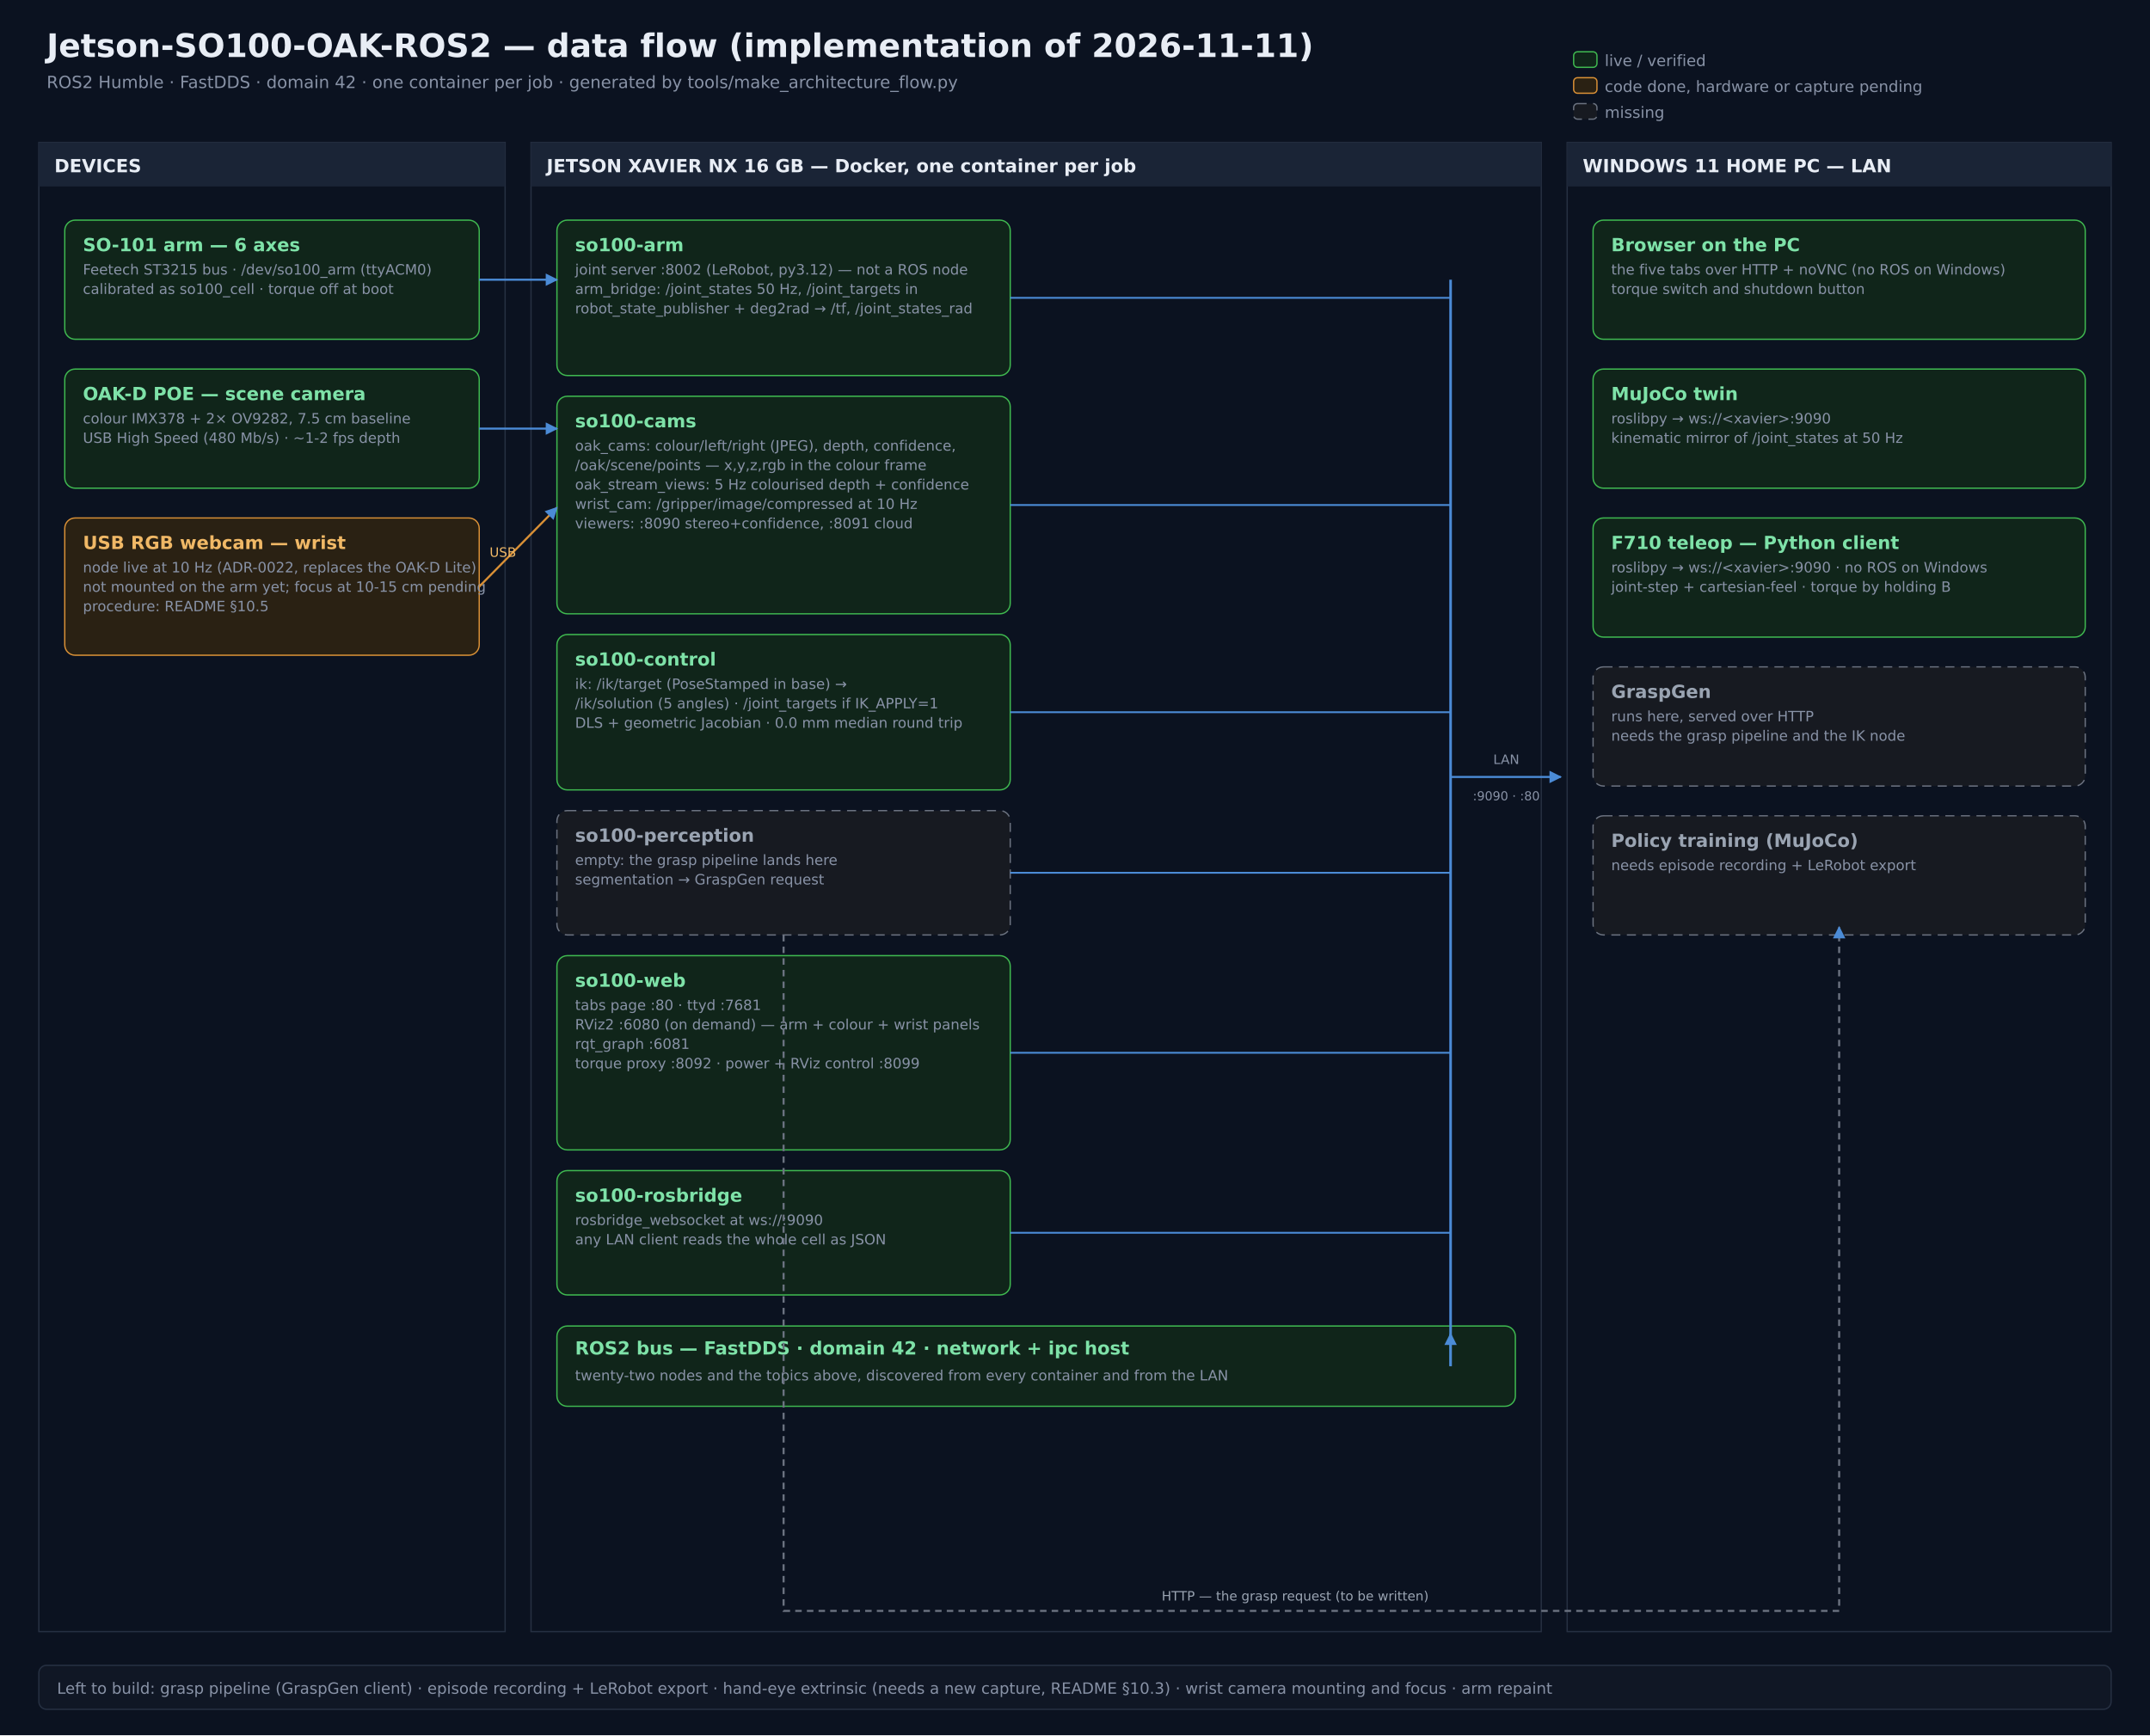
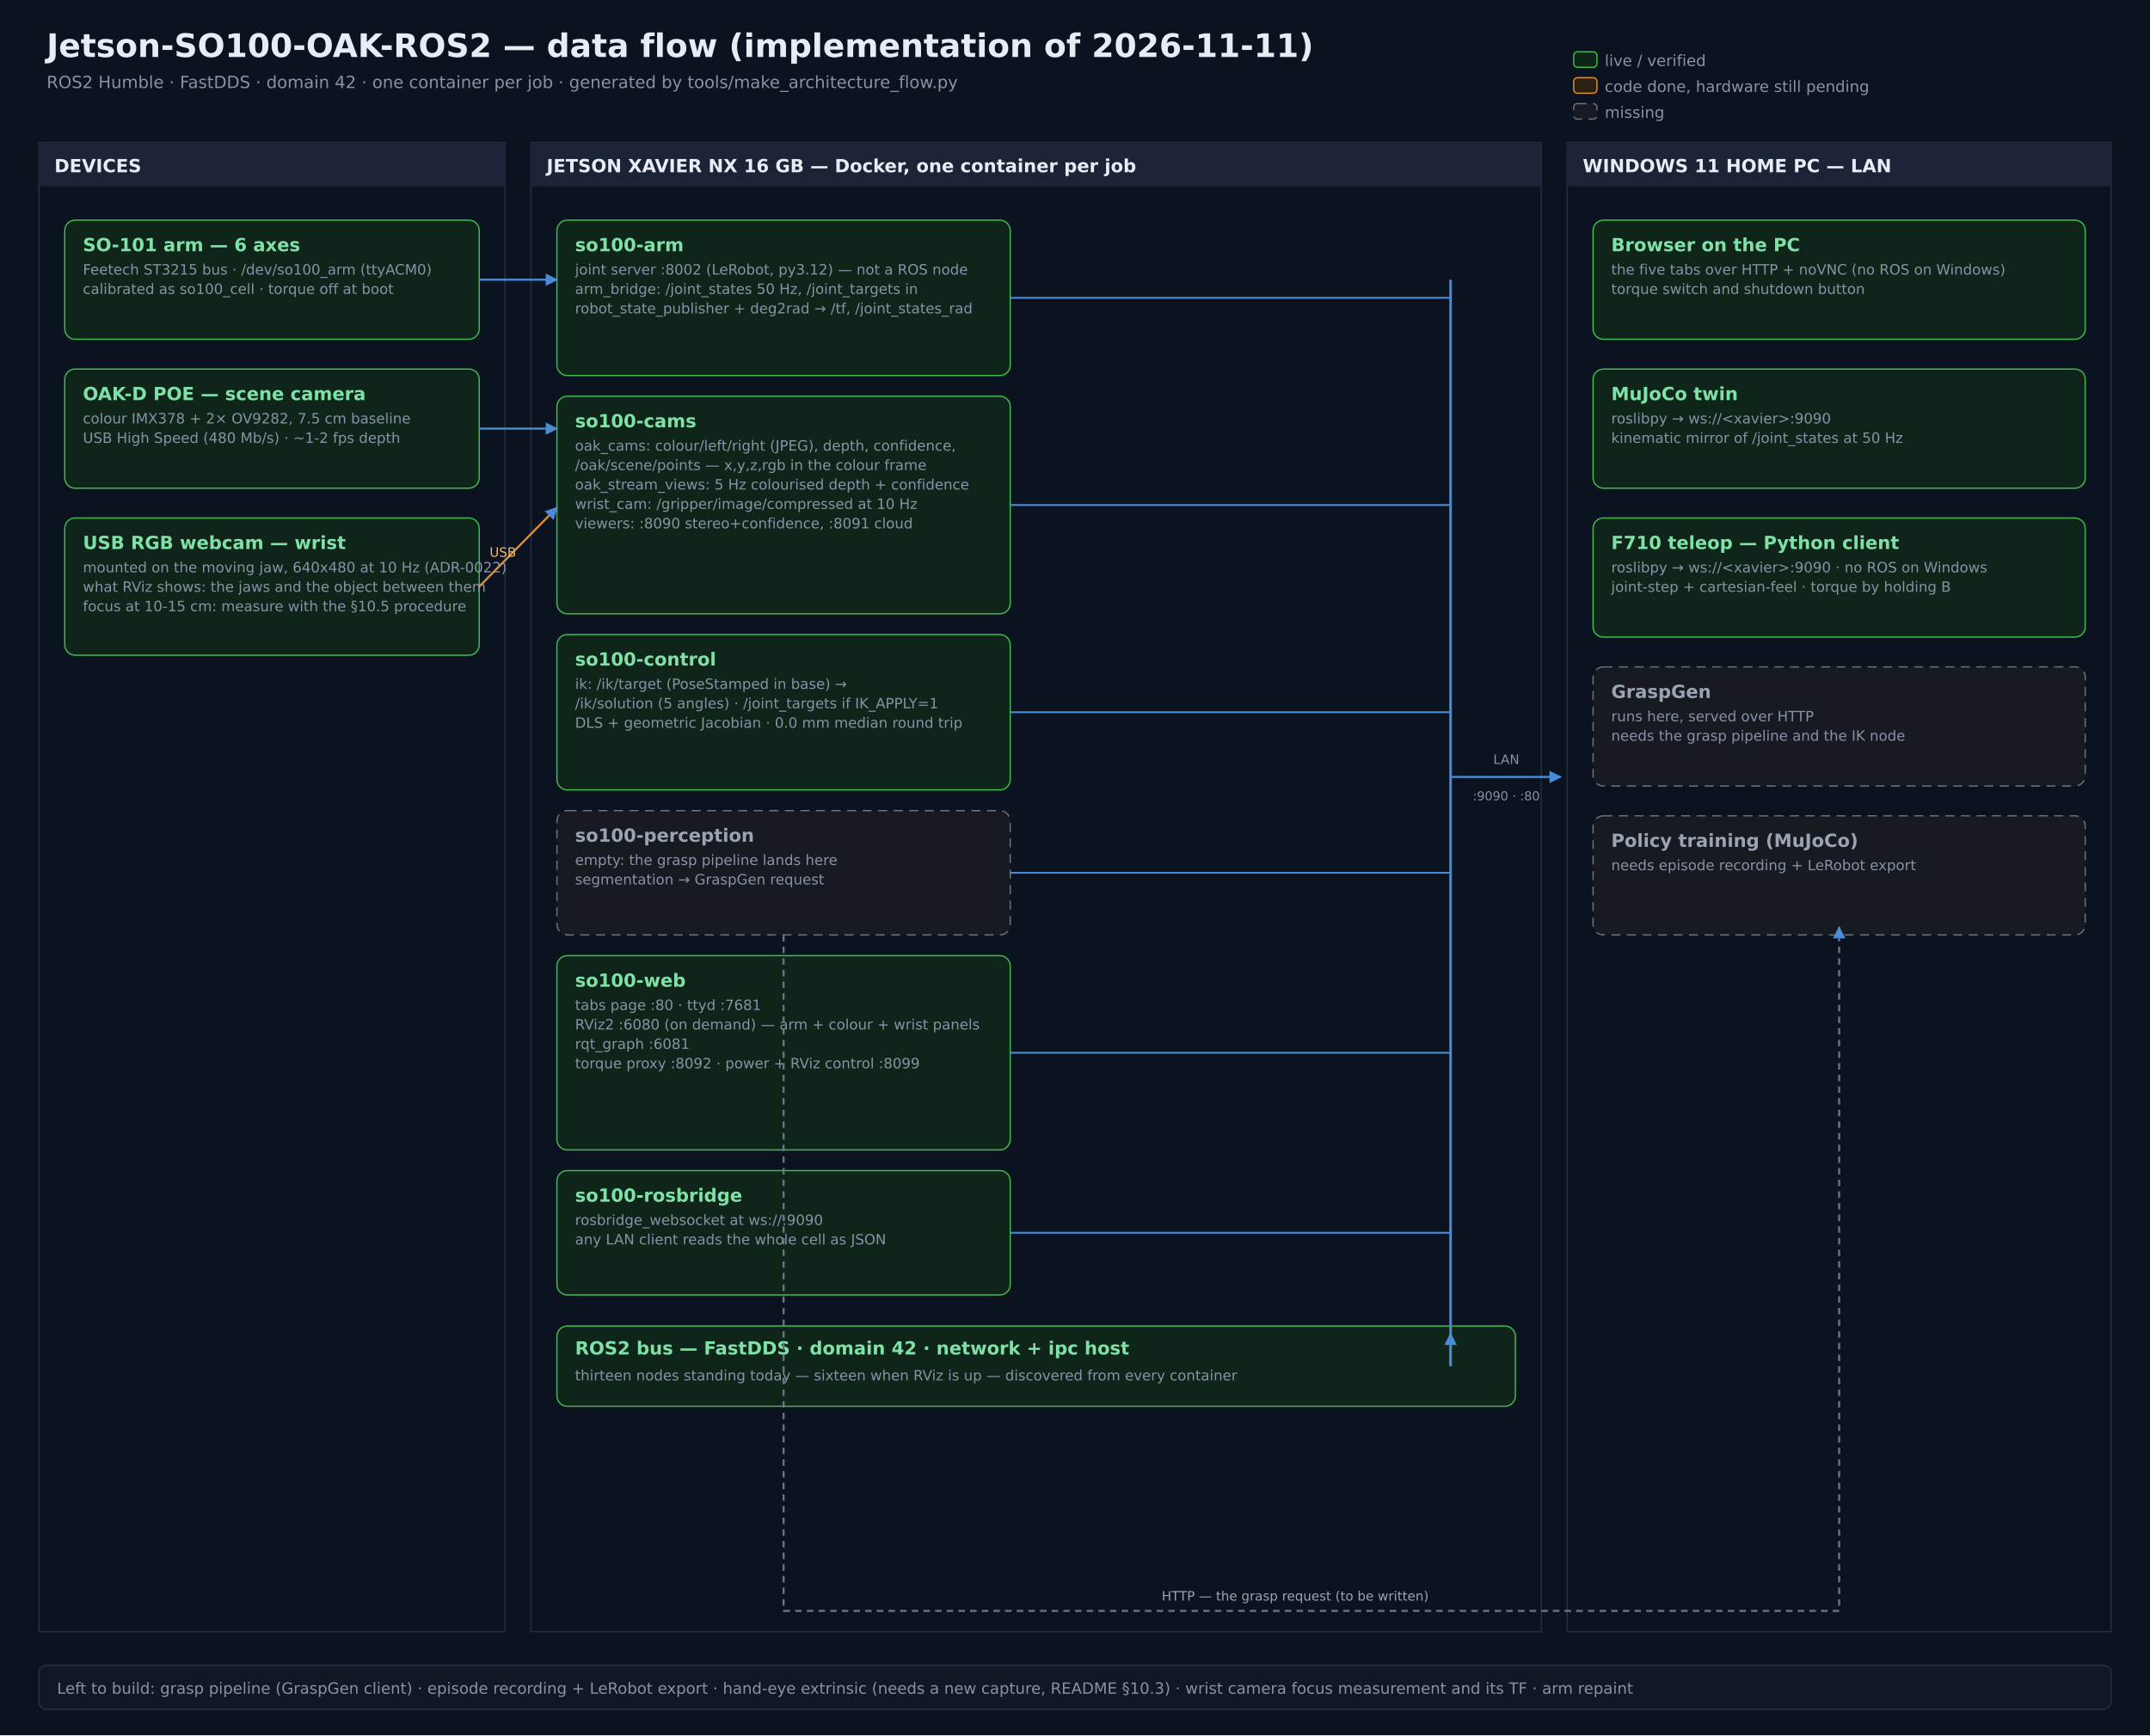
<svg xmlns="http://www.w3.org/2000/svg" viewBox="0 0 1660 1340" font-family="DejaVu Sans, sans-serif">
  <defs>
    <marker id="arw" viewBox="0 0 10 10" refX="9" refY="5" markerWidth="6" markerHeight="6" orient="auto-start-reverse">
      <path d="M 0 0 L 10 5 L 0 10 z" fill="#4b8bd6" />
    </marker>
  </defs>
  <rect width="1660" height="1340" fill="#0b1220" />
  <text x="36" y="44" fill="#e8edf5" font-size="25" font-weight="bold">Jetson-SO100-OAK-ROS2 — data flow (implementation of 2026-11-11)</text>
  <text x="36" y="68" fill="#8892a6" font-size="13">ROS2 Humble · FastDDS · domain 42 · one container per job · generated by tools/make_architecture_flow.py</text>
  <rect x="1215" y="40" width="18" height="12" rx="3" fill="#10251a" stroke="#3fb950" />
  <text x="1239" y="51" fill="#8892a6" font-size="12">live / verified</text>
  <rect x="1215" y="60" width="18" height="12" rx="3" fill="#2a2113" stroke="#d99036" />
-   <text x="1239" y="71" fill="#8892a6" font-size="12">code done, hardware or capture pending</text>
+   <text x="1239" y="71" fill="#8892a6" font-size="12">code done, hardware still pending</text>
  <rect x="1215" y="80" width="18" height="12" rx="3" fill="#171a21" stroke="#6b7280" stroke-dasharray="7 5" />
  <text x="1239" y="91" fill="#8892a6" font-size="12">missing</text>
  <rect x="30" y="110" width="360" height="1150" fill="none" stroke="#263042" />
  <rect x="30" y="110" width="360" height="34" fill="#1a2436" />
  <text x="42" y="133" fill="#e8edf5" font-size="14" font-weight="bold">DEVICES</text>
  <rect x="410" y="110" width="780" height="1150" fill="none" stroke="#263042" />
  <rect x="410" y="110" width="780" height="34" fill="#1a2436" />
  <text x="422" y="133" fill="#e8edf5" font-size="14" font-weight="bold">JETSON XAVIER NX 16 GB — Docker, one container per job</text>
  <rect x="1210" y="110" width="420" height="1150" fill="none" stroke="#263042" />
  <rect x="1210" y="110" width="420" height="34" fill="#1a2436" />
  <text x="1222" y="133" fill="#e8edf5" font-size="14" font-weight="bold">WINDOWS 11 HOME PC — LAN</text>
  <rect x="50" y="170" width="320" height="92" rx="8" fill="#10251a" stroke="#3fb950" />
  <text x="64" y="194" fill="#7ee2a8" font-size="14" font-weight="bold">SO-101 arm — 6 axes</text>
  <text x="64" y="212" fill="#8892a6" font-size="11">Feetech ST3215 bus · /dev/so100_arm (ttyACM0)</text>
  <text x="64" y="227" fill="#8892a6" font-size="11">calibrated as so100_cell · torque off at boot</text>
  <rect x="50" y="285" width="320" height="92" rx="8" fill="#10251a" stroke="#3fb950" />
  <text x="64" y="309" fill="#7ee2a8" font-size="14" font-weight="bold">OAK-D POE — scene camera</text>
  <text x="64" y="327" fill="#8892a6" font-size="11">colour IMX378 + 2× OV9282, 7.5 cm baseline</text>
  <text x="64" y="342" fill="#8892a6" font-size="11">USB High Speed (480 Mb/s) · ~1-2 fps depth</text>
-   <rect x="50" y="400" width="320" height="106" rx="8" fill="#2a2113" stroke="#d99036" />
-   <text x="64" y="424" fill="#f0b866" font-size="14" font-weight="bold">USB RGB webcam — wrist</text>
-   <text x="64" y="442" fill="#8892a6" font-size="11">node live at 10 Hz (ADR-0022, replaces the OAK-D Lite)</text>
-   <text x="64" y="457" fill="#8892a6" font-size="11">not mounted on the arm yet; focus at 10-15 cm pending</text>
-   <text x="64" y="472" fill="#8892a6" font-size="11">procedure: README §10.5</text>
+   <rect x="50" y="400" width="320" height="106" rx="8" fill="#10251a" stroke="#3fb950" />
+   <text x="64" y="424" fill="#7ee2a8" font-size="14" font-weight="bold">USB RGB webcam — wrist</text>
+   <text x="64" y="442" fill="#8892a6" font-size="11">mounted on the moving jaw, 640x480 at 10 Hz (ADR-0022)</text>
+   <text x="64" y="457" fill="#8892a6" font-size="11">what RViz shows: the jaws and the object between them</text>
+   <text x="64" y="472" fill="#8892a6" font-size="11">focus at 10-15 cm: measure with the §10.5 procedure</text>
  <rect x="430" y="170" width="350" height="120" rx="8" fill="#10251a" stroke="#3fb950" />
  <text x="444" y="194" fill="#7ee2a8" font-size="14" font-weight="bold">so100-arm</text>
  <text x="444" y="212" fill="#8892a6" font-size="11">joint server :8002 (LeRobot, py3.12) — not a ROS node</text>
  <text x="444" y="227" fill="#8892a6" font-size="11">arm_bridge: /joint_states 50 Hz, /joint_targets in</text>
  <text x="444" y="242" fill="#8892a6" font-size="11">robot_state_publisher + deg2rad → /tf, /joint_states_rad</text>
  <rect x="430" y="306" width="350" height="168" rx="8" fill="#10251a" stroke="#3fb950" />
  <text x="444" y="330" fill="#7ee2a8" font-size="14" font-weight="bold">so100-cams</text>
  <text x="444" y="348" fill="#8892a6" font-size="11">oak_cams: colour/left/right (JPEG), depth, confidence,</text>
  <text x="444" y="363" fill="#8892a6" font-size="11">/oak/scene/points — x,y,z,rgb in the colour frame</text>
  <text x="444" y="378" fill="#8892a6" font-size="11">oak_stream_views: 5 Hz colourised depth + confidence</text>
  <text x="444" y="393" fill="#8892a6" font-size="11">wrist_cam: /gripper/image/compressed at 10 Hz</text>
  <text x="444" y="408" fill="#8892a6" font-size="11">viewers: :8090 stereo+confidence, :8091 cloud</text>
  <rect x="430" y="490" width="350" height="120" rx="8" fill="#10251a" stroke="#3fb950" />
  <text x="444" y="514" fill="#7ee2a8" font-size="14" font-weight="bold">so100-control</text>
  <text x="444" y="532" fill="#8892a6" font-size="11">ik: /ik/target (PoseStamped in base) →</text>
  <text x="444" y="547" fill="#8892a6" font-size="11">/ik/solution (5 angles) · /joint_targets if IK_APPLY=1</text>
  <text x="444" y="562" fill="#8892a6" font-size="11">DLS + geometric Jacobian · 0.0 mm median round trip</text>
  <rect x="430" y="626" width="350" height="96" rx="8" fill="#171a21" stroke="#6b7280" stroke-dasharray="7 5" />
  <text x="444" y="650" fill="#9aa4b2" font-size="14" font-weight="bold">so100-perception</text>
  <text x="444" y="668" fill="#8892a6" font-size="11">empty: the grasp pipeline lands here</text>
  <text x="444" y="683" fill="#8892a6" font-size="11">segmentation → GraspGen request</text>
  <rect x="430" y="738" width="350" height="150" rx="8" fill="#10251a" stroke="#3fb950" />
  <text x="444" y="762" fill="#7ee2a8" font-size="14" font-weight="bold">so100-web</text>
  <text x="444" y="780" fill="#8892a6" font-size="11">tabs page :80 · ttyd :7681</text>
  <text x="444" y="795" fill="#8892a6" font-size="11">RViz2 :6080 (on demand) — arm + colour + wrist panels</text>
  <text x="444" y="810" fill="#8892a6" font-size="11">rqt_graph :6081</text>
  <text x="444" y="825" fill="#8892a6" font-size="11">torque proxy :8092 · power + RViz control :8099</text>
  <rect x="430" y="904" width="350" height="96" rx="8" fill="#10251a" stroke="#3fb950" />
  <text x="444" y="928" fill="#7ee2a8" font-size="14" font-weight="bold">so100-rosbridge</text>
  <text x="444" y="946" fill="#8892a6" font-size="11">rosbridge_websocket at ws://:9090</text>
  <text x="444" y="961" fill="#8892a6" font-size="11">any LAN client reads the whole cell as JSON</text>
  <rect x="430" y="1024" width="740" height="62" rx="8" fill="#10251a" stroke="#3fb950" />
  <text x="444" y="1046" fill="#7ee2a8" font-size="14" font-weight="bold">ROS2 bus — FastDDS · domain 42 · network + ipc host</text>
-   <text x="444" y="1066" fill="#8892a6" font-size="11">twenty-two nodes and the topics above, discovered from every container and from the LAN</text>
+   <text x="444" y="1066" fill="#8892a6" font-size="11">thirteen nodes standing today — sixteen when RViz is up — discovered from every container </text>
  <rect x="1230" y="170" width="380" height="92" rx="8" fill="#10251a" stroke="#3fb950" />
  <text x="1244" y="194" fill="#7ee2a8" font-size="14" font-weight="bold">Browser on the PC</text>
  <text x="1244" y="212" fill="#8892a6" font-size="11">the five tabs over HTTP + noVNC (no ROS on Windows)</text>
  <text x="1244" y="227" fill="#8892a6" font-size="11">torque switch and shutdown button</text>
  <rect x="1230" y="285" width="380" height="92" rx="8" fill="#10251a" stroke="#3fb950" />
  <text x="1244" y="309" fill="#7ee2a8" font-size="14" font-weight="bold">MuJoCo twin</text>
  <text x="1244" y="327" fill="#8892a6" font-size="11">roslibpy → ws://&lt;xavier&gt;:9090</text>
  <text x="1244" y="342" fill="#8892a6" font-size="11">kinematic mirror of /joint_states at 50 Hz</text>
  <rect x="1230" y="400" width="380" height="92" rx="8" fill="#10251a" stroke="#3fb950" />
  <text x="1244" y="424" fill="#7ee2a8" font-size="14" font-weight="bold">F710 teleop — Python client</text>
  <text x="1244" y="442" fill="#8892a6" font-size="11">roslibpy → ws://&lt;xavier&gt;:9090 · no ROS on Windows</text>
  <text x="1244" y="457" fill="#8892a6" font-size="11">joint-step + cartesian-feel · torque by holding B</text>
  <rect x="1230" y="515" width="380" height="92" rx="8" fill="#171a21" stroke="#6b7280" stroke-dasharray="7 5" />
  <text x="1244" y="539" fill="#9aa4b2" font-size="14" font-weight="bold">GraspGen</text>
  <text x="1244" y="557" fill="#8892a6" font-size="11">runs here, served over HTTP</text>
  <text x="1244" y="572" fill="#8892a6" font-size="11">needs the grasp pipeline and the IK node</text>
  <rect x="1230" y="630" width="380" height="92" rx="8" fill="#171a21" stroke="#6b7280" stroke-dasharray="7 5" />
  <text x="1244" y="654" fill="#9aa4b2" font-size="14" font-weight="bold">Policy training (MuJoCo)</text>
  <text x="1244" y="672" fill="#8892a6" font-size="11">needs episode recording + LeRobot export</text>
  <path d="M 1120 1055 L 1120 216" stroke="#4b8bd6" stroke-width="2" fill="none" />
  <path d="M 780 230 L 1120 230" stroke="#4b8bd6" stroke-width="1.4" fill="none" />
  <path d="M 780 390 L 1120 390" stroke="#4b8bd6" stroke-width="1.4" fill="none" />
  <path d="M 780 550 L 1120 550" stroke="#4b8bd6" stroke-width="1.4" fill="none" />
  <path d="M 780 674 L 1120 674" stroke="#4b8bd6" stroke-width="1.4" fill="none" />
  <path d="M 780 813 L 1120 813" stroke="#4b8bd6" stroke-width="1.4" fill="none" />
  <path d="M 780 952 L 1120 952" stroke="#4b8bd6" stroke-width="1.4" fill="none" />
  <path d="M 370 216 L 430 216" stroke="#4b8bd6" stroke-width="1.6" fill="none" marker-end="url(#arw)" />
  <path d="M 370 331 L 430 331" stroke="#4b8bd6" stroke-width="1.6" fill="none" marker-end="url(#arw)" />
  <path d="M 370 453 L 430 392" stroke="#d99036" stroke-width="1.6" fill="none" marker-end="url(#arw)" />
  <text x="378" y="430" fill="#f0b866" font-size="10" text-anchor="start">USB</text>
  <path d="M 1120 1055 L 1120 1030" stroke="#4b8bd6" stroke-width="1.6" fill="none" marker-end="url(#arw)" />
  <path d="M 1120 600 L 1205 600" stroke="#4b8bd6" stroke-width="1.6" fill="none" marker-end="url(#arw)" />
  <text x="1163" y="590" fill="#8892a6" font-size="10" text-anchor="middle">LAN</text>
  <text x="1163" y="618" fill="#8892a6" font-size="9.5" text-anchor="middle">:9090 · :80</text>
  <path d="M 605 722 L 605 1244 L 1420 1244 L 1420 716" fill="none" stroke="#6b7280" stroke-width="1.6" stroke-dasharray="5 4" marker-end="url(#arw)" />
  <text x="1000" y="1236" fill="#9aa4b2" font-size="10" text-anchor="middle">HTTP — the grasp request (to be written)</text>
  <rect x="30" y="1286" width="1600" height="34" rx="6" fill="#101725" stroke="#263042" />
-   <text x="44" y="1308" fill="#8892a6" font-size="12">Left to build:  grasp pipeline (GraspGen client) · episode recording + LeRobot export · hand-eye extrinsic (needs a new capture, README §10.3) · wrist camera mounting and focus · arm repaint</text>
+   <text x="44" y="1308" fill="#8892a6" font-size="12">Left to build:  grasp pipeline (GraspGen client) · episode recording + LeRobot export · hand-eye extrinsic (needs a new capture, README §10.3) · wrist camera focus measurement and its TF · arm repaint</text>
</svg>
